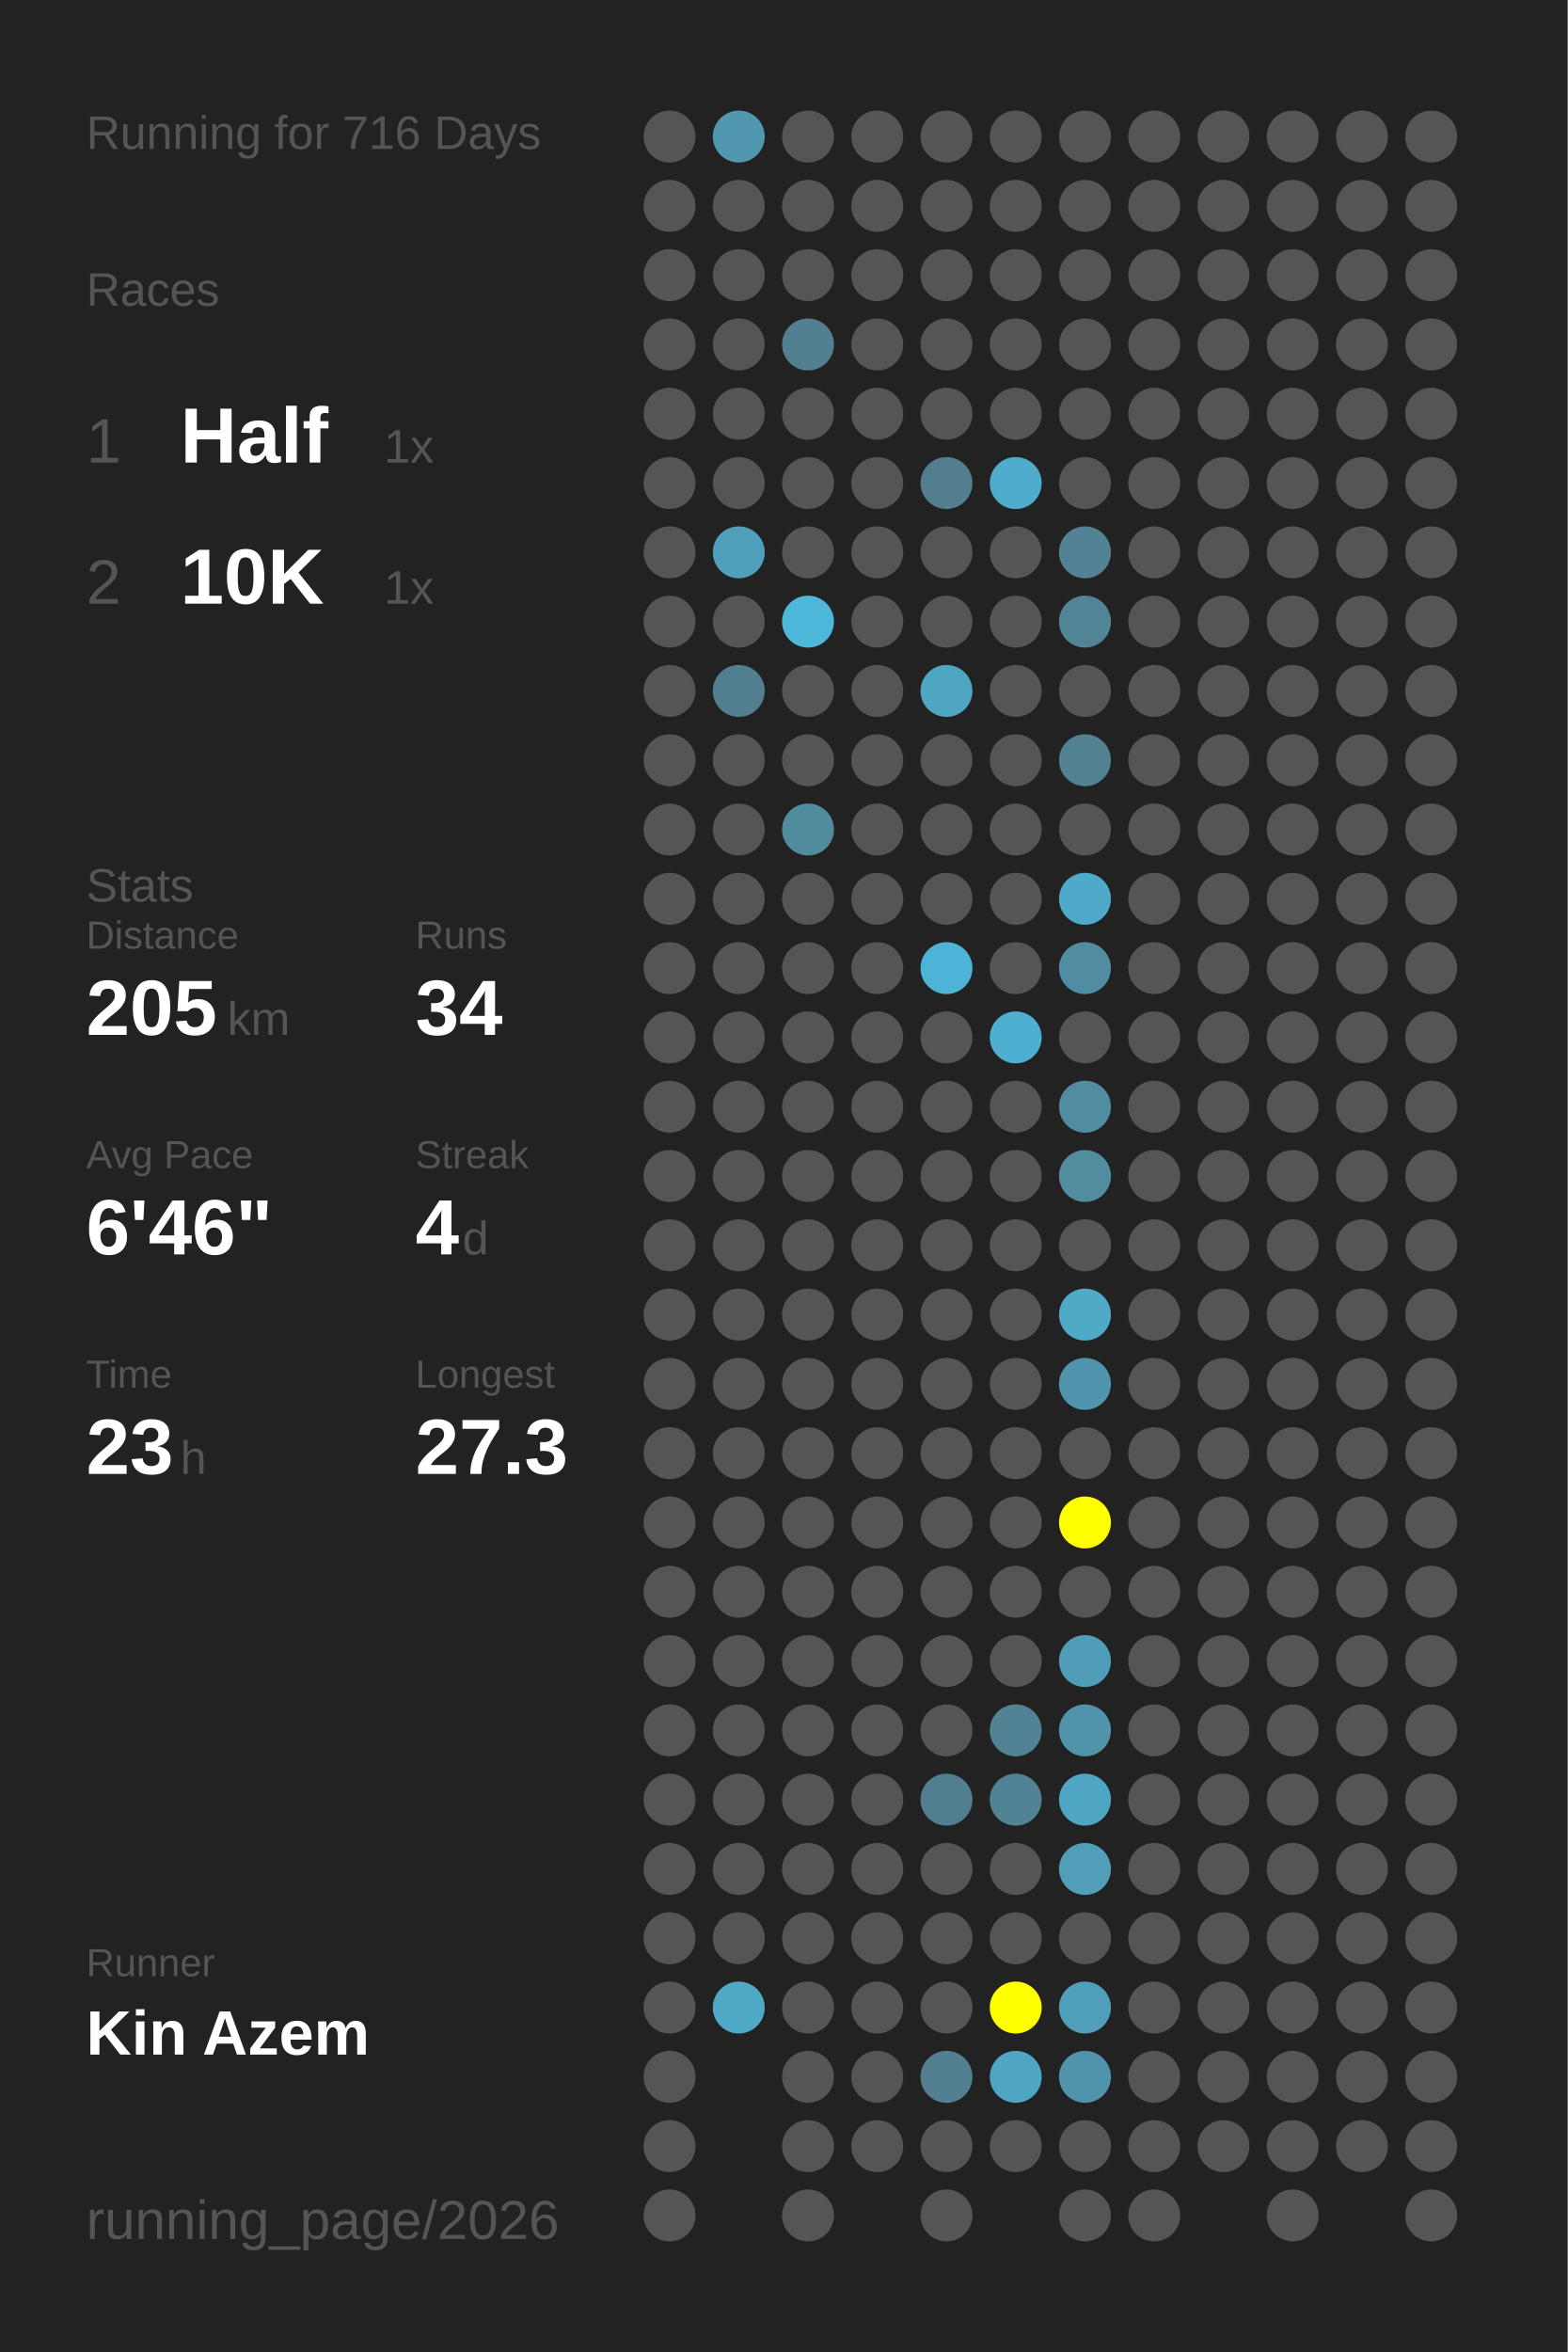
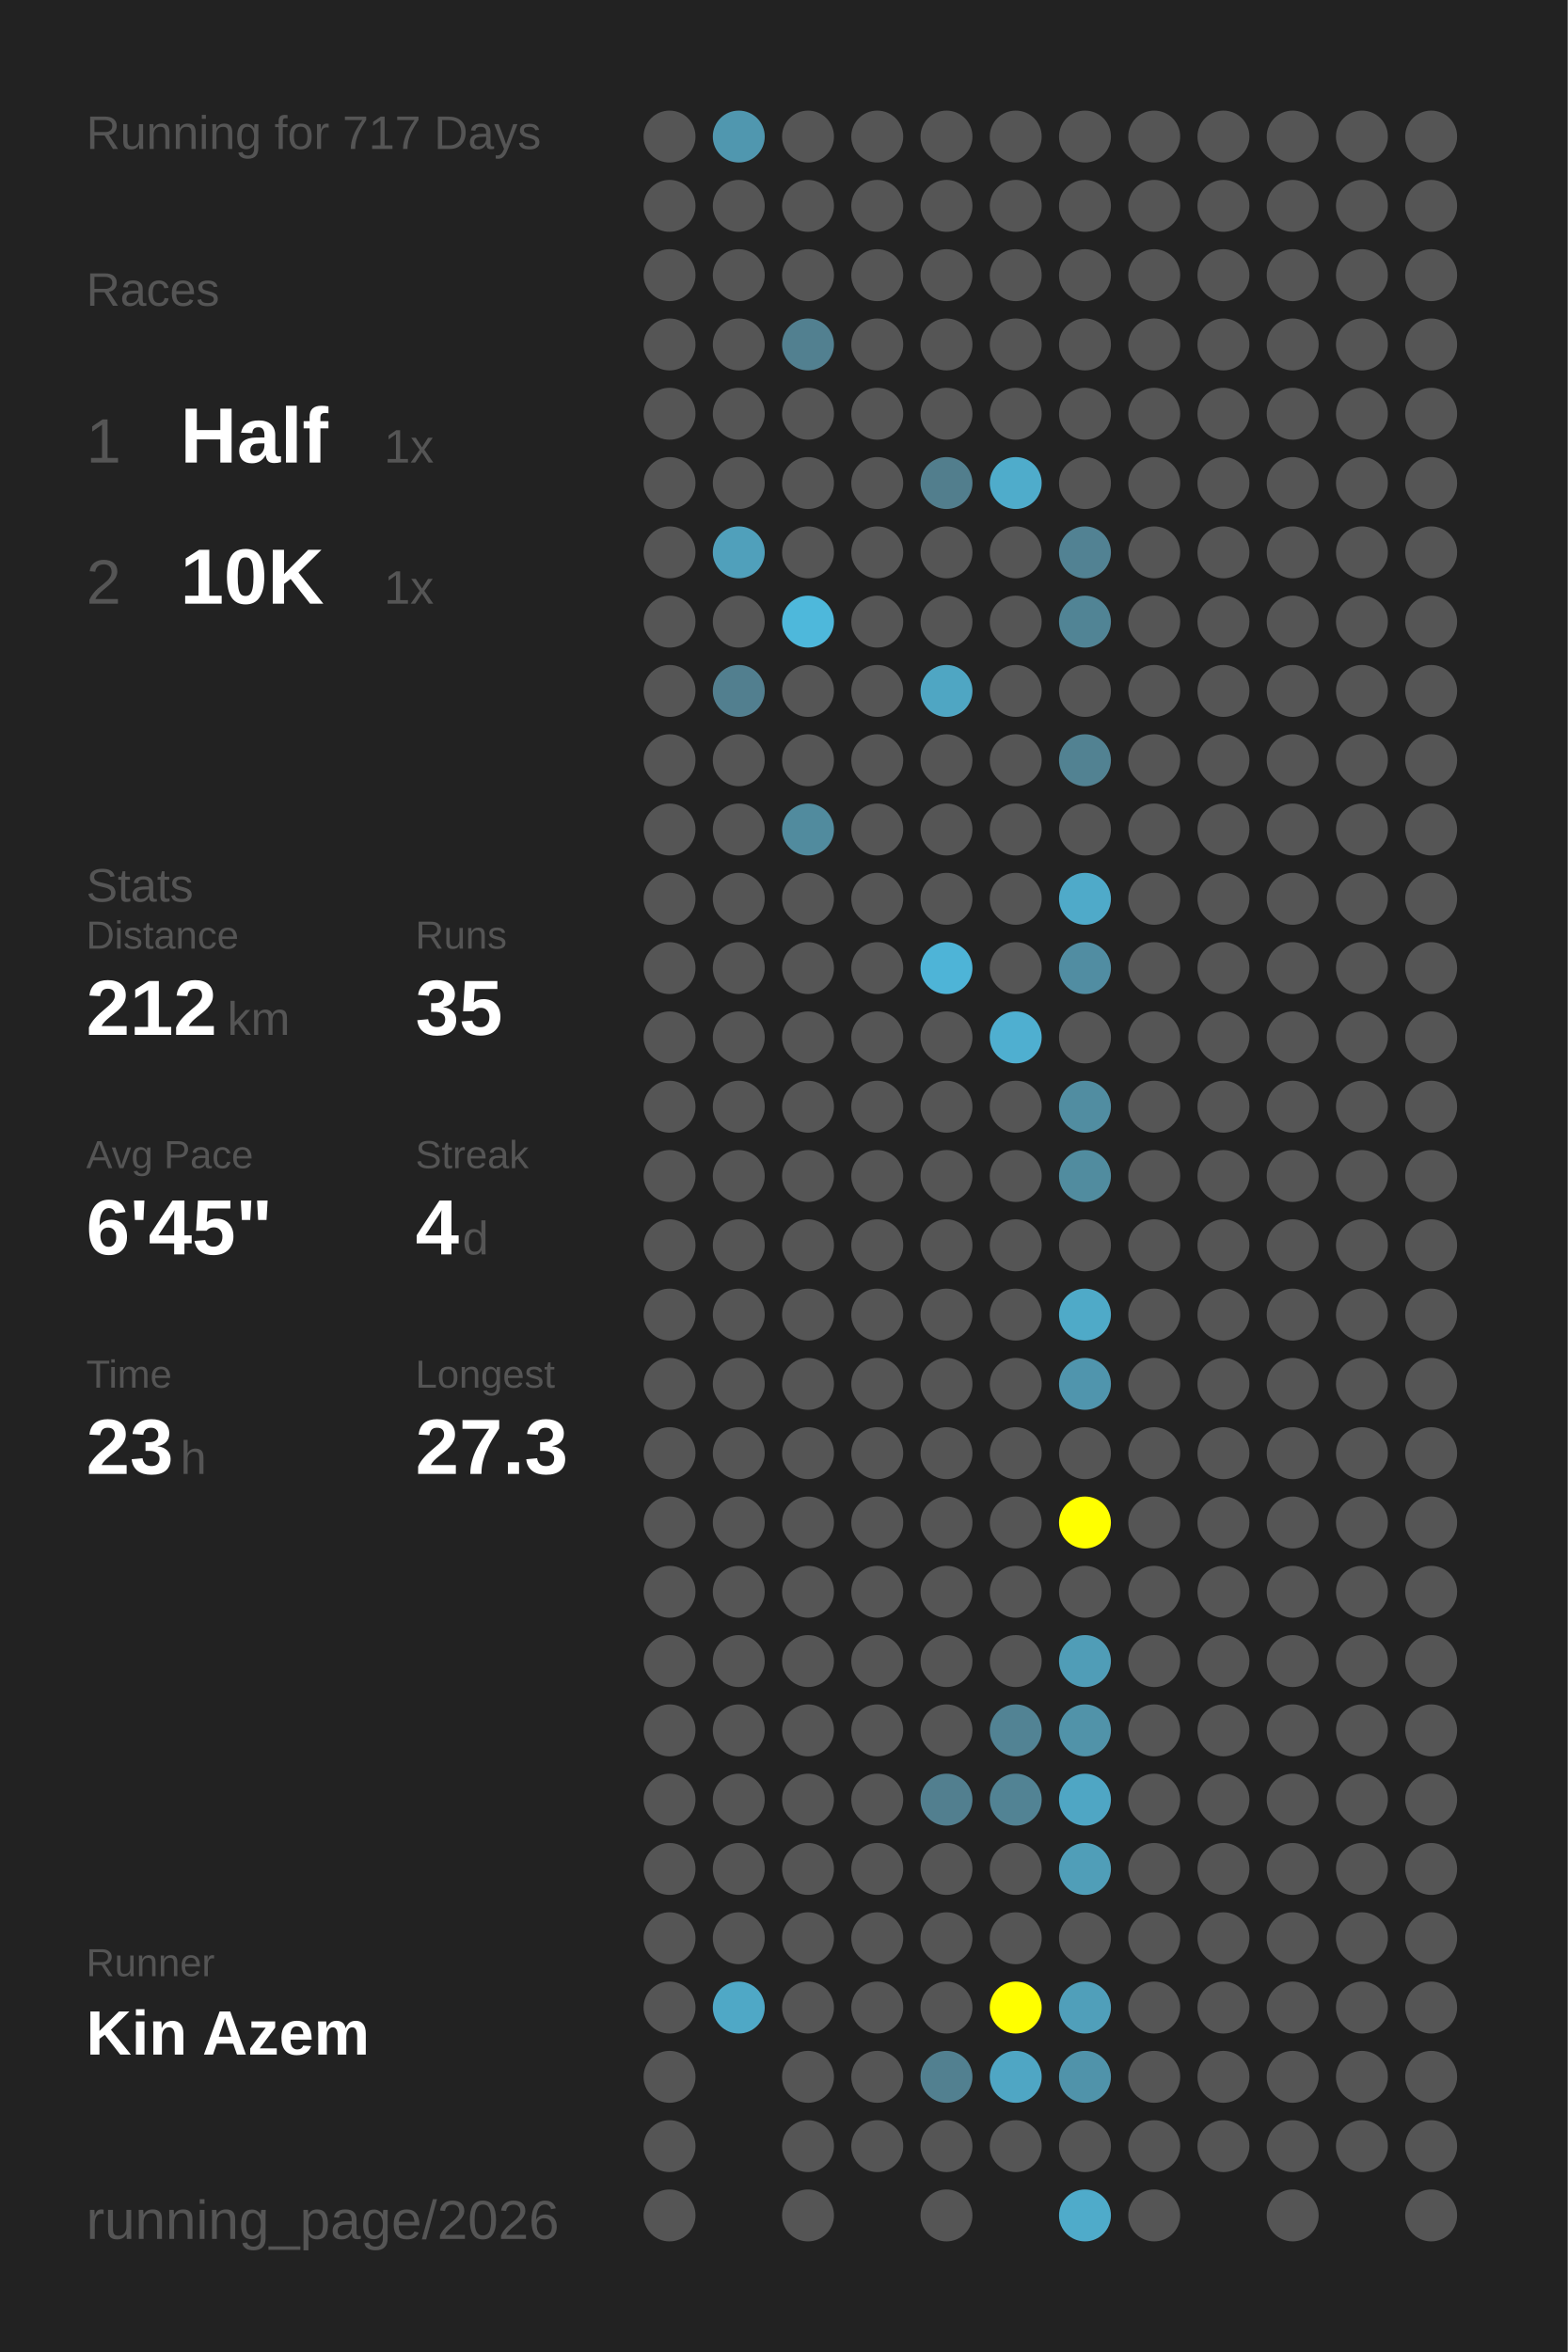
<svg xmlns="http://www.w3.org/2000/svg" baseProfile="full" height="300mm" version="1.1" viewBox="0,0,200,300" width="200mm">
  <defs />
  <rect fill="#222222" height="300" width="200" x="0" y="0" />
-   <text fill="#555555" style="font-size:6px; font-family:Arial;" x="11" y="19">Running for 716 Days</text>
+   <text fill="#555555" style="font-size:6px; font-family:Arial;" x="11" y="19">Running for 717 Days</text>
  <text fill="#555555" style="font-size:6px; font-family:Arial;" x="11" y="39">Races</text>
  <text fill="#555555" style="font-size:8px; font-family:Arial;" x="11" y="59">1</text>
  <text fill="#FFFFFF" style="font-size:10px; font-family:Arial; font-weight:bold;" x="23" y="59">Half</text>
  <text fill="#555555" style="font-size:6px; font-family:Arial;" x="49" y="59">1x</text>
  <text fill="#555555" style="font-size:8px; font-family:Arial;" x="11" y="77">2</text>
  <text fill="#FFFFFF" style="font-size:10px; font-family:Arial; font-weight:bold;" x="23" y="77">10K</text>
  <text fill="#555555" style="font-size:6px; font-family:Arial;" x="49" y="77">1x</text>
  <text fill="#555555" style="font-size:6px; font-family:Arial;" x="11" y="115">Stats</text>
  <text fill="#555555" style="font-size:5px; font-family:Arial;" x="11" y="121">Distance</text>
-   <text fill="#FFFFFF" style="font-size:10px; font-family:Arial; font-weight:bold;" x="11" y="132">205</text>
+   <text fill="#FFFFFF" style="font-size:10px; font-family:Arial; font-weight:bold;" x="11" y="132">212</text>
  <text fill="#555555" style="font-size:6px; font-family:Arial;" x="29" y="132">km</text>
  <text fill="#555555" style="font-size:5px; font-family:Arial;" x="53" y="121">Runs</text>
-   <text fill="#FFFFFF" style="font-size:10px; font-family:Arial; font-weight:bold;" x="53" y="132">34</text>
+   <text fill="#FFFFFF" style="font-size:10px; font-family:Arial; font-weight:bold;" x="53" y="132">35</text>
  <text fill="#555555" style="font-size:5px; font-family:Arial;" x="11" y="149">Avg Pace</text>
-   <text fill="#FFFFFF" style="font-size:10px; font-family:Arial; font-weight:bold;" x="11" y="160">6'46"</text>
+   <text fill="#FFFFFF" style="font-size:10px; font-family:Arial; font-weight:bold;" x="11" y="160">6'45"</text>
  <text fill="#555555" style="font-size:5px; font-family:Arial;" x="53" y="149">Streak</text>
  <text fill="#FFFFFF" style="font-size:10px; font-family:Arial; font-weight:bold;" x="53" y="160">4</text>
  <text fill="#555555" style="font-size:6px; font-family:Arial;" x="59" y="160">d</text>
  <text fill="#555555" style="font-size:5px; font-family:Arial;" x="11" y="177">Time</text>
  <text fill="#FFFFFF" style="font-size:10px; font-family:Arial; font-weight:bold;" x="11" y="188">23</text>
  <text fill="#555555" style="font-size:6px; font-family:Arial;" x="23" y="188">h</text>
  <text fill="#555555" style="font-size:5px; font-family:Arial;" x="53" y="177">Longest</text>
  <text fill="#FFFFFF" style="font-size:10px; font-family:Arial; font-weight:bold;" x="53" y="188">27.3</text>
  <text fill="#555555" style="font-size:5px; font-family:Arial;" x="11" y="252.065">Runner</text>
  <text fill="#FFFFFF" style="font-size:8px; font-family:Arial; font-weight:bold;" x="11" y="262.065">Kin Azem</text>
  <text fill="#555555" style="font-size:7px; font-family:Arial;" x="11" y="285.581">running_page/2026</text>
  <circle cx="85.417" cy="17.419" fill="#555555" r="3.312" />
  <circle cx="85.417" cy="26.258" fill="#555555" r="3.312" />
  <circle cx="85.417" cy="35.097" fill="#555555" r="3.312" />
  <circle cx="85.417" cy="43.935" fill="#555555" r="3.312" />
  <circle cx="85.417" cy="52.774" fill="#555555" r="3.312" />
  <circle cx="85.417" cy="61.613" fill="#555555" r="3.312" />
  <circle cx="85.417" cy="70.452" fill="#555555" r="3.312" />
  <circle cx="85.417" cy="79.29" fill="#555555" r="3.312" />
  <circle cx="85.417" cy="88.129" fill="#555555" r="3.312" />
  <circle cx="85.417" cy="96.968" fill="#555555" r="3.312" />
  <circle cx="85.417" cy="105.806" fill="#555555" r="3.312" />
  <circle cx="85.417" cy="114.645" fill="#555555" r="3.312" />
  <circle cx="85.417" cy="123.484" fill="#555555" r="3.312" />
  <circle cx="85.417" cy="132.323" fill="#555555" r="3.312" />
  <circle cx="85.417" cy="141.161" fill="#555555" r="3.312" />
  <circle cx="85.417" cy="150" fill="#555555" r="3.312" />
  <circle cx="85.417" cy="158.839" fill="#555555" r="3.312" />
  <circle cx="85.417" cy="167.677" fill="#555555" r="3.312" />
  <circle cx="85.417" cy="176.516" fill="#555555" r="3.312" />
  <circle cx="85.417" cy="185.355" fill="#555555" r="3.312" />
  <circle cx="85.417" cy="194.194" fill="#555555" r="3.312" />
  <circle cx="85.417" cy="203.032" fill="#555555" r="3.312" />
  <circle cx="85.417" cy="211.871" fill="#555555" r="3.312" />
  <circle cx="85.417" cy="220.71" fill="#555555" r="3.312" />
  <circle cx="85.417" cy="229.548" fill="#555555" r="3.312" />
  <circle cx="85.417" cy="238.387" fill="#555555" r="3.312" />
  <circle cx="85.417" cy="247.226" fill="#555555" r="3.312" />
  <circle cx="85.417" cy="256.065" fill="#555555" r="3.312" />
  <circle cx="85.417" cy="264.903" fill="#555555" r="3.312" />
  <circle cx="85.417" cy="273.742" fill="#555555" r="3.312" />
  <circle cx="85.417" cy="282.581" fill="#555555" r="3.312" />
  <circle cx="94.25" cy="17.419" fill="#5097af" r="3.312" />
  <circle cx="94.25" cy="26.258" fill="#555555" r="3.312" />
  <circle cx="94.25" cy="35.097" fill="#555555" r="3.312" />
  <circle cx="94.25" cy="43.935" fill="#555555" r="3.312" />
  <circle cx="94.25" cy="52.774" fill="#555555" r="3.312" />
  <circle cx="94.25" cy="61.613" fill="#555555" r="3.312" />
  <circle cx="94.25" cy="70.452" fill="#50a0bb" r="3.312" />
  <circle cx="94.25" cy="79.29" fill="#555555" r="3.312" />
  <circle cx="94.25" cy="88.129" fill="#527f8f" r="3.312" />
  <circle cx="94.25" cy="96.968" fill="#555555" r="3.312" />
  <circle cx="94.25" cy="105.806" fill="#555555" r="3.312" />
  <circle cx="94.25" cy="114.645" fill="#555555" r="3.312" />
  <circle cx="94.25" cy="123.484" fill="#555555" r="3.312" />
  <circle cx="94.25" cy="132.323" fill="#555555" r="3.312" />
  <circle cx="94.25" cy="141.161" fill="#555555" r="3.312" />
  <circle cx="94.25" cy="150" fill="#555555" r="3.312" />
  <circle cx="94.25" cy="158.839" fill="#555555" r="3.312" />
  <circle cx="94.25" cy="167.677" fill="#555555" r="3.312" />
  <circle cx="94.25" cy="176.516" fill="#555555" r="3.312" />
  <circle cx="94.25" cy="185.355" fill="#555555" r="3.312" />
  <circle cx="94.25" cy="194.194" fill="#555555" r="3.312" />
  <circle cx="94.25" cy="203.032" fill="#555555" r="3.312" />
  <circle cx="94.25" cy="211.871" fill="#555555" r="3.312" />
  <circle cx="94.25" cy="220.71" fill="#555555" r="3.312" />
  <circle cx="94.25" cy="229.548" fill="#555555" r="3.312" />
  <circle cx="94.25" cy="238.387" fill="#555555" r="3.312" />
  <circle cx="94.25" cy="247.226" fill="#555555" r="3.312" />
  <circle cx="94.25" cy="256.065" fill="#4fa8c6" r="3.312" />
  <circle cx="103.083" cy="17.419" fill="#555555" r="3.312" />
  <circle cx="103.083" cy="26.258" fill="#555555" r="3.312" />
  <circle cx="103.083" cy="35.097" fill="#555555" r="3.312" />
  <circle cx="103.083" cy="43.935" fill="#528090" r="3.312" />
  <circle cx="103.083" cy="52.774" fill="#555555" r="3.312" />
  <circle cx="103.083" cy="61.613" fill="#555555" r="3.312" />
  <circle cx="103.083" cy="70.452" fill="#555555" r="3.312" />
  <circle cx="103.083" cy="79.29" fill="#4eb8db" r="3.312" />
  <circle cx="103.083" cy="88.129" fill="#555555" r="3.312" />
  <circle cx="103.083" cy="96.968" fill="#555555" r="3.312" />
  <circle cx="103.083" cy="105.806" fill="#518b9e" r="3.312" />
  <circle cx="103.083" cy="114.645" fill="#555555" r="3.312" />
  <circle cx="103.083" cy="123.484" fill="#555555" r="3.312" />
  <circle cx="103.083" cy="132.323" fill="#555555" r="3.312" />
  <circle cx="103.083" cy="141.161" fill="#555555" r="3.312" />
  <circle cx="103.083" cy="150" fill="#555555" r="3.312" />
  <circle cx="103.083" cy="158.839" fill="#555555" r="3.312" />
  <circle cx="103.083" cy="167.677" fill="#555555" r="3.312" />
  <circle cx="103.083" cy="176.516" fill="#555555" r="3.312" />
  <circle cx="103.083" cy="185.355" fill="#555555" r="3.312" />
  <circle cx="103.083" cy="194.194" fill="#555555" r="3.312" />
  <circle cx="103.083" cy="203.032" fill="#555555" r="3.312" />
  <circle cx="103.083" cy="211.871" fill="#555555" r="3.312" />
  <circle cx="103.083" cy="220.71" fill="#555555" r="3.312" />
  <circle cx="103.083" cy="229.548" fill="#555555" r="3.312" />
  <circle cx="103.083" cy="238.387" fill="#555555" r="3.312" />
  <circle cx="103.083" cy="247.226" fill="#555555" r="3.312" />
  <circle cx="103.083" cy="256.065" fill="#555555" r="3.312" />
  <circle cx="103.083" cy="264.903" fill="#555555" r="3.312" />
  <circle cx="103.083" cy="273.742" fill="#555555" r="3.312" />
  <circle cx="103.083" cy="282.581" fill="#555555" r="3.312" />
  <circle cx="111.917" cy="17.419" fill="#555555" r="3.312" />
  <circle cx="111.917" cy="26.258" fill="#555555" r="3.312" />
  <circle cx="111.917" cy="35.097" fill="#555555" r="3.312" />
  <circle cx="111.917" cy="43.935" fill="#555555" r="3.312" />
  <circle cx="111.917" cy="52.774" fill="#555555" r="3.312" />
  <circle cx="111.917" cy="61.613" fill="#555555" r="3.312" />
  <circle cx="111.917" cy="70.452" fill="#555555" r="3.312" />
  <circle cx="111.917" cy="79.29" fill="#555555" r="3.312" />
  <circle cx="111.917" cy="88.129" fill="#555555" r="3.312" />
  <circle cx="111.917" cy="96.968" fill="#555555" r="3.312" />
  <circle cx="111.917" cy="105.806" fill="#555555" r="3.312" />
  <circle cx="111.917" cy="114.645" fill="#555555" r="3.312" />
  <circle cx="111.917" cy="123.484" fill="#555555" r="3.312" />
  <circle cx="111.917" cy="132.323" fill="#555555" r="3.312" />
  <circle cx="111.917" cy="141.161" fill="#555555" r="3.312" />
  <circle cx="111.917" cy="150" fill="#555555" r="3.312" />
  <circle cx="111.917" cy="158.839" fill="#555555" r="3.312" />
  <circle cx="111.917" cy="167.677" fill="#555555" r="3.312" />
  <circle cx="111.917" cy="176.516" fill="#555555" r="3.312" />
  <circle cx="111.917" cy="185.355" fill="#555555" r="3.312" />
  <circle cx="111.917" cy="194.194" fill="#555555" r="3.312" />
  <circle cx="111.917" cy="203.032" fill="#555555" r="3.312" />
  <circle cx="111.917" cy="211.871" fill="#555555" r="3.312" />
  <circle cx="111.917" cy="220.71" fill="#555555" r="3.312" />
  <circle cx="111.917" cy="229.548" fill="#555555" r="3.312" />
  <circle cx="111.917" cy="238.387" fill="#555555" r="3.312" />
  <circle cx="111.917" cy="247.226" fill="#555555" r="3.312" />
  <circle cx="111.917" cy="256.065" fill="#555555" r="3.312" />
  <circle cx="111.917" cy="264.903" fill="#555555" r="3.312" />
  <circle cx="111.917" cy="273.742" fill="#555555" r="3.312" />
  <circle cx="120.75" cy="17.419" fill="#555555" r="3.312" />
  <circle cx="120.75" cy="26.258" fill="#555555" r="3.312" />
  <circle cx="120.75" cy="35.097" fill="#555555" r="3.312" />
  <circle cx="120.75" cy="43.935" fill="#555555" r="3.312" />
  <circle cx="120.75" cy="52.774" fill="#555555" r="3.312" />
  <circle cx="120.75" cy="61.613" fill="#527e8d" r="3.312" />
  <circle cx="120.75" cy="70.452" fill="#555555" r="3.312" />
  <circle cx="120.75" cy="79.29" fill="#555555" r="3.312" />
  <circle cx="120.75" cy="88.129" fill="#4fa6c3" r="3.312" />
  <circle cx="120.75" cy="96.968" fill="#555555" r="3.312" />
  <circle cx="120.75" cy="105.806" fill="#555555" r="3.312" />
  <circle cx="120.75" cy="114.645" fill="#555555" r="3.312" />
  <circle cx="120.75" cy="123.484" fill="#4eb4d7" r="3.312" />
  <circle cx="120.75" cy="132.323" fill="#555555" r="3.312" />
  <circle cx="120.75" cy="141.161" fill="#555555" r="3.312" />
  <circle cx="120.75" cy="150" fill="#555555" r="3.312" />
  <circle cx="120.75" cy="158.839" fill="#555555" r="3.312" />
  <circle cx="120.75" cy="167.677" fill="#555555" r="3.312" />
  <circle cx="120.75" cy="176.516" fill="#555555" r="3.312" />
  <circle cx="120.75" cy="185.355" fill="#555555" r="3.312" />
  <circle cx="120.75" cy="194.194" fill="#555555" r="3.312" />
  <circle cx="120.75" cy="203.032" fill="#555555" r="3.312" />
  <circle cx="120.75" cy="211.871" fill="#555555" r="3.312" />
  <circle cx="120.75" cy="220.71" fill="#555555" r="3.312" />
  <circle cx="120.75" cy="229.548" fill="#527f8f" r="3.312" />
  <circle cx="120.75" cy="238.387" fill="#555555" r="3.312" />
  <circle cx="120.75" cy="247.226" fill="#555555" r="3.312" />
  <circle cx="120.75" cy="256.065" fill="#555555" r="3.312" />
  <circle cx="120.75" cy="264.903" fill="#528090" r="3.312" />
  <circle cx="120.75" cy="273.742" fill="#555555" r="3.312" />
  <circle cx="120.75" cy="282.581" fill="#555555" r="3.312" />
  <circle cx="129.583" cy="17.419" fill="#555555" r="3.312" />
  <circle cx="129.583" cy="26.258" fill="#555555" r="3.312" />
  <circle cx="129.583" cy="35.097" fill="#555555" r="3.312" />
  <circle cx="129.583" cy="43.935" fill="#555555" r="3.312" />
  <circle cx="129.583" cy="52.774" fill="#555555" r="3.312" />
  <circle cx="129.583" cy="61.613" fill="#4faccb" r="3.312" />
  <circle cx="129.583" cy="70.452" fill="#555555" r="3.312" />
  <circle cx="129.583" cy="79.29" fill="#555555" r="3.312" />
  <circle cx="129.583" cy="88.129" fill="#555555" r="3.312" />
  <circle cx="129.583" cy="96.968" fill="#555555" r="3.312" />
  <circle cx="129.583" cy="105.806" fill="#555555" r="3.312" />
  <circle cx="129.583" cy="114.645" fill="#555555" r="3.312" />
  <circle cx="129.583" cy="123.484" fill="#555555" r="3.312" />
  <circle cx="129.583" cy="132.323" fill="#4fafd0" r="3.312" />
  <circle cx="129.583" cy="141.161" fill="#555555" r="3.312" />
  <circle cx="129.583" cy="150" fill="#555555" r="3.312" />
  <circle cx="129.583" cy="158.839" fill="#555555" r="3.312" />
  <circle cx="129.583" cy="167.677" fill="#555555" r="3.312" />
  <circle cx="129.583" cy="176.516" fill="#555555" r="3.312" />
  <circle cx="129.583" cy="185.355" fill="#555555" r="3.312" />
  <circle cx="129.583" cy="194.194" fill="#555555" r="3.312" />
  <circle cx="129.583" cy="203.032" fill="#555555" r="3.312" />
  <circle cx="129.583" cy="211.871" fill="#555555" r="3.312" />
  <circle cx="129.583" cy="220.71" fill="#528394" r="3.312" />
  <circle cx="129.583" cy="229.548" fill="#528394" r="3.312" />
  <circle cx="129.583" cy="238.387" fill="#555555" r="3.312" />
  <circle cx="129.583" cy="247.226" fill="#555555" r="3.312" />
  <circle cx="129.583" cy="256.065" fill="#FFFF00" r="3.312" />
  <circle cx="129.583" cy="264.903" fill="#4fa6c4" r="3.312" />
  <circle cx="129.583" cy="273.742" fill="#555555" r="3.312" />
  <circle cx="138.417" cy="17.419" fill="#555555" r="3.312" />
  <circle cx="138.417" cy="26.258" fill="#555555" r="3.312" />
  <circle cx="138.417" cy="35.097" fill="#555555" r="3.312" />
  <circle cx="138.417" cy="43.935" fill="#555555" r="3.312" />
  <circle cx="138.417" cy="52.774" fill="#555555" r="3.312" />
  <circle cx="138.417" cy="61.613" fill="#555555" r="3.312" />
  <circle cx="138.417" cy="70.452" fill="#528293" r="3.312" />
  <circle cx="138.417" cy="79.29" fill="#518495" r="3.312" />
  <circle cx="138.417" cy="88.129" fill="#555555" r="3.312" />
  <circle cx="138.417" cy="96.968" fill="#528292" r="3.312" />
  <circle cx="138.417" cy="105.806" fill="#555555" r="3.312" />
  <circle cx="138.417" cy="114.645" fill="#4faac9" r="3.312" />
  <circle cx="138.417" cy="123.484" fill="#518da2" r="3.312" />
  <circle cx="138.417" cy="132.323" fill="#555555" r="3.312" />
  <circle cx="138.417" cy="141.161" fill="#518da1" r="3.312" />
  <circle cx="138.417" cy="150" fill="#518c9f" r="3.312" />
  <circle cx="138.417" cy="158.839" fill="#555555" r="3.312" />
  <circle cx="138.417" cy="167.677" fill="#4faac8" r="3.312" />
  <circle cx="138.417" cy="176.516" fill="#5095ad" r="3.312" />
  <circle cx="138.417" cy="185.355" fill="#555555" r="3.312" />
  <circle cx="138.417" cy="194.194" fill="#FFFF00" r="3.312" />
  <circle cx="138.417" cy="203.032" fill="#555555" r="3.312" />
  <circle cx="138.417" cy="211.871" fill="#509db7" r="3.312" />
  <circle cx="138.417" cy="220.71" fill="#5193a9" r="3.312" />
  <circle cx="138.417" cy="229.548" fill="#4fa6c4" r="3.312" />
  <circle cx="138.417" cy="238.387" fill="#509eb8" r="3.312" />
  <circle cx="138.417" cy="247.226" fill="#555555" r="3.312" />
  <circle cx="138.417" cy="256.065" fill="#509fba" r="3.312" />
  <circle cx="138.417" cy="264.903" fill="#5093aa" r="3.312" />
  <circle cx="138.417" cy="273.742" fill="#555555" r="3.312" />
-   <circle cx="138.417" cy="282.581" fill="#555555" r="3.312" />
+   <circle cx="138.417" cy="282.581" fill="#4fabca" r="3.312" />
  <circle cx="147.25" cy="17.419" fill="#555555" r="3.312" />
  <circle cx="147.25" cy="26.258" fill="#555555" r="3.312" />
  <circle cx="147.25" cy="35.097" fill="#555555" r="3.312" />
  <circle cx="147.25" cy="43.935" fill="#555555" r="3.312" />
  <circle cx="147.25" cy="52.774" fill="#555555" r="3.312" />
  <circle cx="147.25" cy="61.613" fill="#555555" r="3.312" />
  <circle cx="147.25" cy="70.452" fill="#555555" r="3.312" />
  <circle cx="147.25" cy="79.29" fill="#555555" r="3.312" />
  <circle cx="147.25" cy="88.129" fill="#555555" r="3.312" />
  <circle cx="147.25" cy="96.968" fill="#555555" r="3.312" />
  <circle cx="147.25" cy="105.806" fill="#555555" r="3.312" />
  <circle cx="147.25" cy="114.645" fill="#555555" r="3.312" />
  <circle cx="147.25" cy="123.484" fill="#555555" r="3.312" />
  <circle cx="147.25" cy="132.323" fill="#555555" r="3.312" />
  <circle cx="147.25" cy="141.161" fill="#555555" r="3.312" />
  <circle cx="147.25" cy="150" fill="#555555" r="3.312" />
  <circle cx="147.25" cy="158.839" fill="#555555" r="3.312" />
  <circle cx="147.25" cy="167.677" fill="#555555" r="3.312" />
  <circle cx="147.25" cy="176.516" fill="#555555" r="3.312" />
  <circle cx="147.25" cy="185.355" fill="#555555" r="3.312" />
  <circle cx="147.25" cy="194.194" fill="#555555" r="3.312" />
  <circle cx="147.25" cy="203.032" fill="#555555" r="3.312" />
  <circle cx="147.25" cy="211.871" fill="#555555" r="3.312" />
  <circle cx="147.25" cy="220.71" fill="#555555" r="3.312" />
  <circle cx="147.25" cy="229.548" fill="#555555" r="3.312" />
  <circle cx="147.25" cy="238.387" fill="#555555" r="3.312" />
  <circle cx="147.25" cy="247.226" fill="#555555" r="3.312" />
  <circle cx="147.25" cy="256.065" fill="#555555" r="3.312" />
  <circle cx="147.25" cy="264.903" fill="#555555" r="3.312" />
  <circle cx="147.25" cy="273.742" fill="#555555" r="3.312" />
  <circle cx="147.25" cy="282.581" fill="#555555" r="3.312" />
  <circle cx="156.083" cy="17.419" fill="#555555" r="3.312" />
  <circle cx="156.083" cy="26.258" fill="#555555" r="3.312" />
  <circle cx="156.083" cy="35.097" fill="#555555" r="3.312" />
  <circle cx="156.083" cy="43.935" fill="#555555" r="3.312" />
  <circle cx="156.083" cy="52.774" fill="#555555" r="3.312" />
  <circle cx="156.083" cy="61.613" fill="#555555" r="3.312" />
  <circle cx="156.083" cy="70.452" fill="#555555" r="3.312" />
  <circle cx="156.083" cy="79.29" fill="#555555" r="3.312" />
  <circle cx="156.083" cy="88.129" fill="#555555" r="3.312" />
  <circle cx="156.083" cy="96.968" fill="#555555" r="3.312" />
  <circle cx="156.083" cy="105.806" fill="#555555" r="3.312" />
  <circle cx="156.083" cy="114.645" fill="#555555" r="3.312" />
  <circle cx="156.083" cy="123.484" fill="#555555" r="3.312" />
  <circle cx="156.083" cy="132.323" fill="#555555" r="3.312" />
  <circle cx="156.083" cy="141.161" fill="#555555" r="3.312" />
  <circle cx="156.083" cy="150" fill="#555555" r="3.312" />
  <circle cx="156.083" cy="158.839" fill="#555555" r="3.312" />
  <circle cx="156.083" cy="167.677" fill="#555555" r="3.312" />
  <circle cx="156.083" cy="176.516" fill="#555555" r="3.312" />
  <circle cx="156.083" cy="185.355" fill="#555555" r="3.312" />
  <circle cx="156.083" cy="194.194" fill="#555555" r="3.312" />
  <circle cx="156.083" cy="203.032" fill="#555555" r="3.312" />
  <circle cx="156.083" cy="211.871" fill="#555555" r="3.312" />
  <circle cx="156.083" cy="220.71" fill="#555555" r="3.312" />
  <circle cx="156.083" cy="229.548" fill="#555555" r="3.312" />
  <circle cx="156.083" cy="238.387" fill="#555555" r="3.312" />
  <circle cx="156.083" cy="247.226" fill="#555555" r="3.312" />
  <circle cx="156.083" cy="256.065" fill="#555555" r="3.312" />
  <circle cx="156.083" cy="264.903" fill="#555555" r="3.312" />
  <circle cx="156.083" cy="273.742" fill="#555555" r="3.312" />
  <circle cx="164.917" cy="17.419" fill="#555555" r="3.312" />
  <circle cx="164.917" cy="26.258" fill="#555555" r="3.312" />
  <circle cx="164.917" cy="35.097" fill="#555555" r="3.312" />
  <circle cx="164.917" cy="43.935" fill="#555555" r="3.312" />
  <circle cx="164.917" cy="52.774" fill="#555555" r="3.312" />
  <circle cx="164.917" cy="61.613" fill="#555555" r="3.312" />
  <circle cx="164.917" cy="70.452" fill="#555555" r="3.312" />
  <circle cx="164.917" cy="79.29" fill="#555555" r="3.312" />
  <circle cx="164.917" cy="88.129" fill="#555555" r="3.312" />
  <circle cx="164.917" cy="96.968" fill="#555555" r="3.312" />
  <circle cx="164.917" cy="105.806" fill="#555555" r="3.312" />
  <circle cx="164.917" cy="114.645" fill="#555555" r="3.312" />
  <circle cx="164.917" cy="123.484" fill="#555555" r="3.312" />
  <circle cx="164.917" cy="132.323" fill="#555555" r="3.312" />
  <circle cx="164.917" cy="141.161" fill="#555555" r="3.312" />
  <circle cx="164.917" cy="150" fill="#555555" r="3.312" />
  <circle cx="164.917" cy="158.839" fill="#555555" r="3.312" />
  <circle cx="164.917" cy="167.677" fill="#555555" r="3.312" />
  <circle cx="164.917" cy="176.516" fill="#555555" r="3.312" />
  <circle cx="164.917" cy="185.355" fill="#555555" r="3.312" />
  <circle cx="164.917" cy="194.194" fill="#555555" r="3.312" />
  <circle cx="164.917" cy="203.032" fill="#555555" r="3.312" />
  <circle cx="164.917" cy="211.871" fill="#555555" r="3.312" />
  <circle cx="164.917" cy="220.71" fill="#555555" r="3.312" />
  <circle cx="164.917" cy="229.548" fill="#555555" r="3.312" />
  <circle cx="164.917" cy="238.387" fill="#555555" r="3.312" />
  <circle cx="164.917" cy="247.226" fill="#555555" r="3.312" />
  <circle cx="164.917" cy="256.065" fill="#555555" r="3.312" />
  <circle cx="164.917" cy="264.903" fill="#555555" r="3.312" />
  <circle cx="164.917" cy="273.742" fill="#555555" r="3.312" />
  <circle cx="164.917" cy="282.581" fill="#555555" r="3.312" />
  <circle cx="173.75" cy="17.419" fill="#555555" r="3.312" />
  <circle cx="173.75" cy="26.258" fill="#555555" r="3.312" />
  <circle cx="173.75" cy="35.097" fill="#555555" r="3.312" />
  <circle cx="173.75" cy="43.935" fill="#555555" r="3.312" />
  <circle cx="173.75" cy="52.774" fill="#555555" r="3.312" />
  <circle cx="173.75" cy="61.613" fill="#555555" r="3.312" />
  <circle cx="173.75" cy="70.452" fill="#555555" r="3.312" />
  <circle cx="173.75" cy="79.29" fill="#555555" r="3.312" />
  <circle cx="173.75" cy="88.129" fill="#555555" r="3.312" />
  <circle cx="173.75" cy="96.968" fill="#555555" r="3.312" />
  <circle cx="173.75" cy="105.806" fill="#555555" r="3.312" />
  <circle cx="173.75" cy="114.645" fill="#555555" r="3.312" />
  <circle cx="173.75" cy="123.484" fill="#555555" r="3.312" />
  <circle cx="173.75" cy="132.323" fill="#555555" r="3.312" />
  <circle cx="173.75" cy="141.161" fill="#555555" r="3.312" />
  <circle cx="173.75" cy="150" fill="#555555" r="3.312" />
  <circle cx="173.75" cy="158.839" fill="#555555" r="3.312" />
  <circle cx="173.75" cy="167.677" fill="#555555" r="3.312" />
  <circle cx="173.75" cy="176.516" fill="#555555" r="3.312" />
  <circle cx="173.75" cy="185.355" fill="#555555" r="3.312" />
  <circle cx="173.75" cy="194.194" fill="#555555" r="3.312" />
  <circle cx="173.75" cy="203.032" fill="#555555" r="3.312" />
  <circle cx="173.75" cy="211.871" fill="#555555" r="3.312" />
  <circle cx="173.75" cy="220.71" fill="#555555" r="3.312" />
  <circle cx="173.75" cy="229.548" fill="#555555" r="3.312" />
  <circle cx="173.75" cy="238.387" fill="#555555" r="3.312" />
  <circle cx="173.75" cy="247.226" fill="#555555" r="3.312" />
  <circle cx="173.75" cy="256.065" fill="#555555" r="3.312" />
  <circle cx="173.75" cy="264.903" fill="#555555" r="3.312" />
  <circle cx="173.75" cy="273.742" fill="#555555" r="3.312" />
  <circle cx="182.583" cy="17.419" fill="#555555" r="3.312" />
  <circle cx="182.583" cy="26.258" fill="#555555" r="3.312" />
  <circle cx="182.583" cy="35.097" fill="#555555" r="3.312" />
  <circle cx="182.583" cy="43.935" fill="#555555" r="3.312" />
  <circle cx="182.583" cy="52.774" fill="#555555" r="3.312" />
  <circle cx="182.583" cy="61.613" fill="#555555" r="3.312" />
  <circle cx="182.583" cy="70.452" fill="#555555" r="3.312" />
  <circle cx="182.583" cy="79.29" fill="#555555" r="3.312" />
  <circle cx="182.583" cy="88.129" fill="#555555" r="3.312" />
  <circle cx="182.583" cy="96.968" fill="#555555" r="3.312" />
  <circle cx="182.583" cy="105.806" fill="#555555" r="3.312" />
  <circle cx="182.583" cy="114.645" fill="#555555" r="3.312" />
  <circle cx="182.583" cy="123.484" fill="#555555" r="3.312" />
  <circle cx="182.583" cy="132.323" fill="#555555" r="3.312" />
  <circle cx="182.583" cy="141.161" fill="#555555" r="3.312" />
  <circle cx="182.583" cy="150" fill="#555555" r="3.312" />
  <circle cx="182.583" cy="158.839" fill="#555555" r="3.312" />
  <circle cx="182.583" cy="167.677" fill="#555555" r="3.312" />
  <circle cx="182.583" cy="176.516" fill="#555555" r="3.312" />
  <circle cx="182.583" cy="185.355" fill="#555555" r="3.312" />
  <circle cx="182.583" cy="194.194" fill="#555555" r="3.312" />
  <circle cx="182.583" cy="203.032" fill="#555555" r="3.312" />
  <circle cx="182.583" cy="211.871" fill="#555555" r="3.312" />
  <circle cx="182.583" cy="220.71" fill="#555555" r="3.312" />
  <circle cx="182.583" cy="229.548" fill="#555555" r="3.312" />
  <circle cx="182.583" cy="238.387" fill="#555555" r="3.312" />
  <circle cx="182.583" cy="247.226" fill="#555555" r="3.312" />
  <circle cx="182.583" cy="256.065" fill="#555555" r="3.312" />
  <circle cx="182.583" cy="264.903" fill="#555555" r="3.312" />
  <circle cx="182.583" cy="273.742" fill="#555555" r="3.312" />
  <circle cx="182.583" cy="282.581" fill="#555555" r="3.312" />
</svg>
